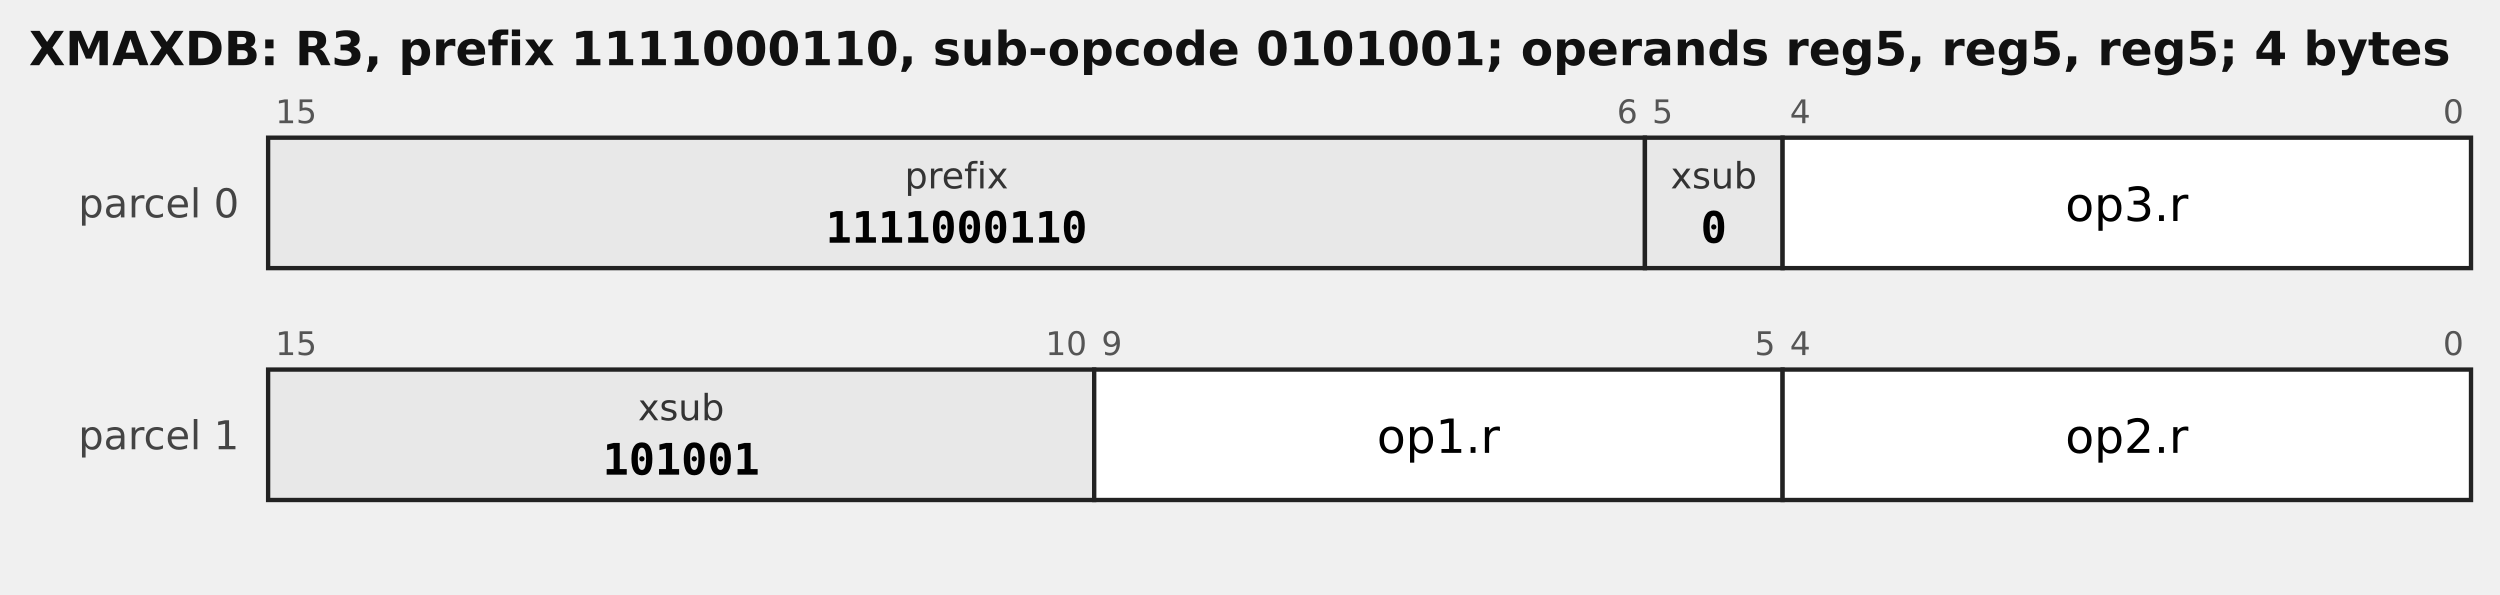
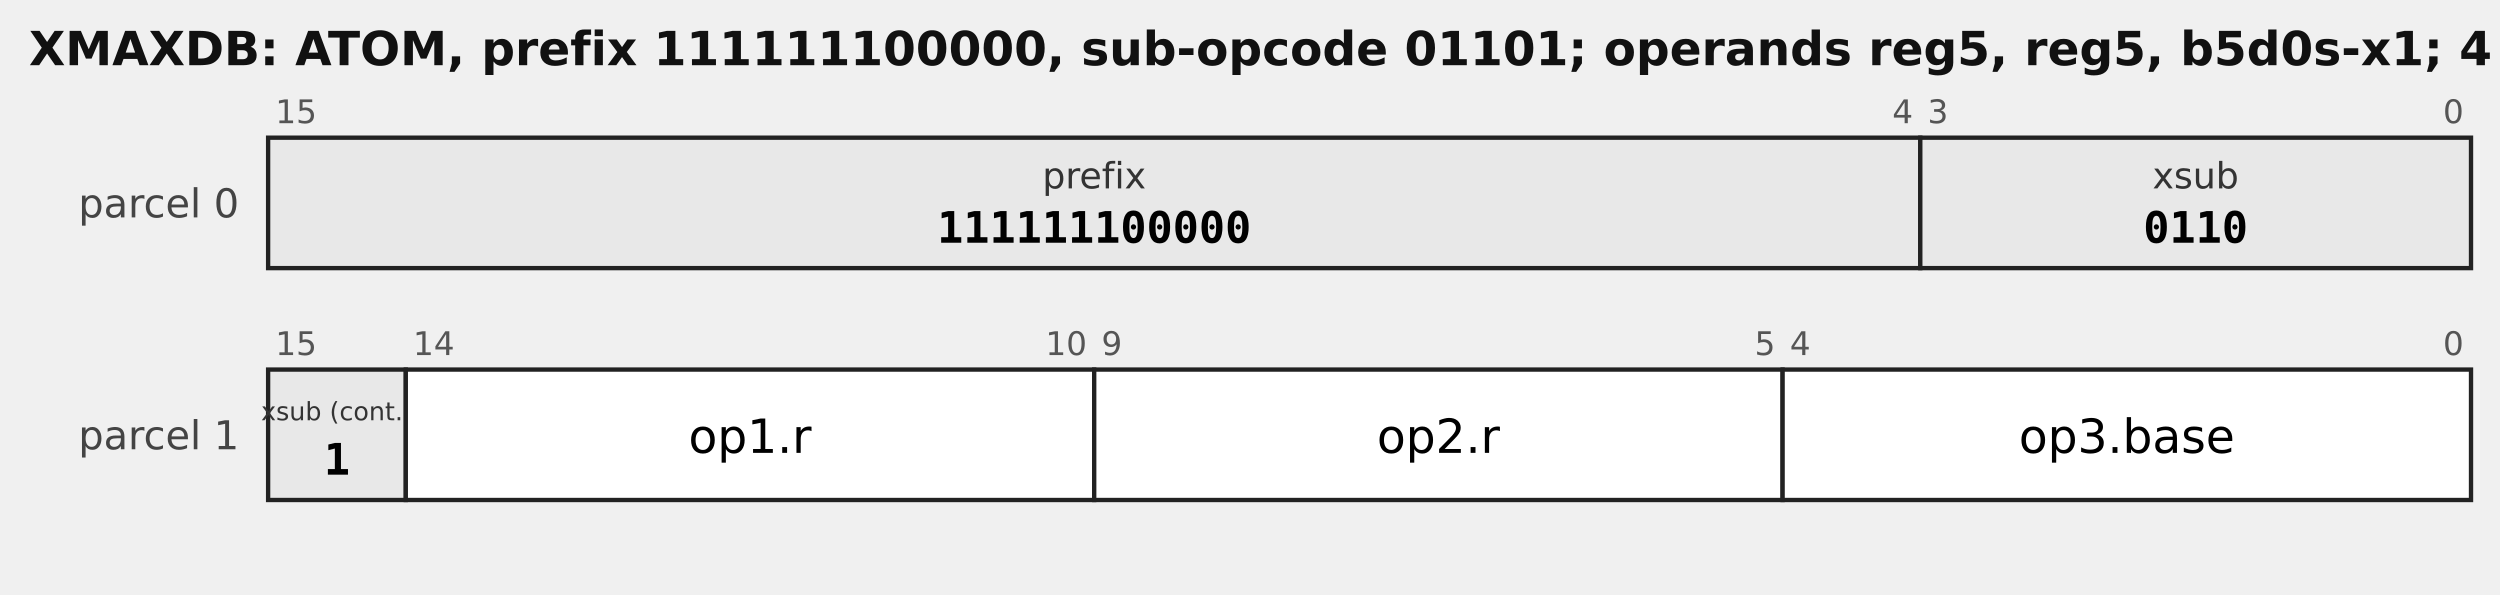
<svg xmlns="http://www.w3.org/2000/svg" width="690" height="164" viewBox="0 0 690 164" font-family="DejaVu Sans, sans-serif">
-   <text x="8" y="18" font-size="13" font-weight="bold" fill="#111">XMAXDB: R3, prefix 1111000110, sub-opcode 0101001; operands reg5, reg5, reg5; 4 bytes</text>
+   <text x="8" y="18" font-size="13" font-weight="bold" fill="#111">XMAXDB: ATOM, prefix 111111100000, sub-opcode 01101; operands reg5, reg5, b5d0s-x1; 4 bytes</text>
  <text x="66" y="60" font-size="11" text-anchor="end" fill="#444">parcel 0</text>
-   <rect x="74" y="38" width="380" height="36" fill="#e8e8e8" stroke="#222" stroke-width="1.2" />
+   <rect x="74" y="38" width="456" height="36" fill="#e8e8e8" stroke="#222" stroke-width="1.2" />
  <text x="76" y="34" font-size="9" fill="#555" text-anchor="start">15</text>
-   <text x="452" y="34" font-size="9" fill="#555" text-anchor="end">6</text>
-   <text x="264.0" y="52" font-size="10.0" text-anchor="middle" font-family="DejaVu Sans, sans-serif" fill="#333">prefix</text>
-   <text x="264.0" y="67" font-size="12.0" text-anchor="middle" font-family="DejaVu Sans Mono, monospace" font-weight="bold">1111000110</text>
-   <rect x="454" y="38" width="38" height="36" fill="#e8e8e8" stroke="#222" stroke-width="1.2" />
-   <text x="456" y="34" font-size="9" fill="#555" text-anchor="start">5</text>
-   <text x="473.0" y="52" font-size="10.0" text-anchor="middle" font-family="DejaVu Sans, sans-serif" fill="#333">xsub</text>
-   <text x="473.0" y="67" font-size="12.0" text-anchor="middle" font-family="DejaVu Sans Mono, monospace" font-weight="bold">0</text>
-   <rect x="492" y="38" width="190" height="36" fill="#ffffff" stroke="#222" stroke-width="1.2" />
-   <text x="494" y="34" font-size="9" fill="#555" text-anchor="start">4</text>
+   <text x="528" y="34" font-size="9" fill="#555" text-anchor="end">4</text>
+   <text x="302.0" y="52" font-size="10.0" text-anchor="middle" font-family="DejaVu Sans, sans-serif" fill="#333">prefix</text>
+   <text x="302.0" y="67" font-size="12.0" text-anchor="middle" font-family="DejaVu Sans Mono, monospace" font-weight="bold">111111100000</text>
+   <rect x="530" y="38" width="152" height="36" fill="#e8e8e8" stroke="#222" stroke-width="1.2" />
+   <text x="532" y="34" font-size="9" fill="#555" text-anchor="start">3</text>
  <text x="680" y="34" font-size="9" fill="#555" text-anchor="end">0</text>
-   <text x="587.0" y="61" font-size="13.0" text-anchor="middle" font-family="DejaVu Sans, sans-serif">op3.r</text>
+   <text x="606.0" y="52" font-size="10.0" text-anchor="middle" font-family="DejaVu Sans, sans-serif" fill="#333">xsub</text>
+   <text x="606.0" y="67" font-size="12.0" text-anchor="middle" font-family="DejaVu Sans Mono, monospace" font-weight="bold">0110</text>
  <text x="66" y="124" font-size="11" text-anchor="end" fill="#444">parcel 1</text>
-   <rect x="74" y="102" width="228" height="36" fill="#e8e8e8" stroke="#222" stroke-width="1.2" />
+   <rect x="74" y="102" width="38" height="36" fill="#e8e8e8" stroke="#222" stroke-width="1.2" />
  <text x="76" y="98" font-size="9" fill="#555" text-anchor="start">15</text>
+   <text x="93.0" y="116" font-size="7.0" text-anchor="middle" font-family="DejaVu Sans, sans-serif" fill="#333">xsub (cont.)</text>
+   <text x="93.0" y="131" font-size="12.0" text-anchor="middle" font-family="DejaVu Sans Mono, monospace" font-weight="bold">1</text>
+   <rect x="112" y="102" width="190" height="36" fill="#ffffff" stroke="#222" stroke-width="1.2" />
+   <text x="114" y="98" font-size="9" fill="#555" text-anchor="start">14</text>
  <text x="300" y="98" font-size="9" fill="#555" text-anchor="end">10</text>
-   <text x="188.0" y="116" font-size="10.0" text-anchor="middle" font-family="DejaVu Sans, sans-serif" fill="#333">xsub</text>
-   <text x="188.0" y="131" font-size="12.0" text-anchor="middle" font-family="DejaVu Sans Mono, monospace" font-weight="bold">101001</text>
+   <text x="207.0" y="125" font-size="13.0" text-anchor="middle" font-family="DejaVu Sans, sans-serif">op1.r</text>
  <rect x="302" y="102" width="190" height="36" fill="#ffffff" stroke="#222" stroke-width="1.2" />
  <text x="304" y="98" font-size="9" fill="#555" text-anchor="start">9</text>
  <text x="490" y="98" font-size="9" fill="#555" text-anchor="end">5</text>
-   <text x="397.0" y="125" font-size="13.0" text-anchor="middle" font-family="DejaVu Sans, sans-serif">op1.r</text>
+   <text x="397.0" y="125" font-size="13.0" text-anchor="middle" font-family="DejaVu Sans, sans-serif">op2.r</text>
  <rect x="492" y="102" width="190" height="36" fill="#ffffff" stroke="#222" stroke-width="1.2" />
  <text x="494" y="98" font-size="9" fill="#555" text-anchor="start">4</text>
  <text x="680" y="98" font-size="9" fill="#555" text-anchor="end">0</text>
-   <text x="587.0" y="125" font-size="13.0" text-anchor="middle" font-family="DejaVu Sans, sans-serif">op2.r</text>
+   <text x="587.0" y="125" font-size="13.0" text-anchor="middle" font-family="DejaVu Sans, sans-serif">op3.base</text>
</svg>
